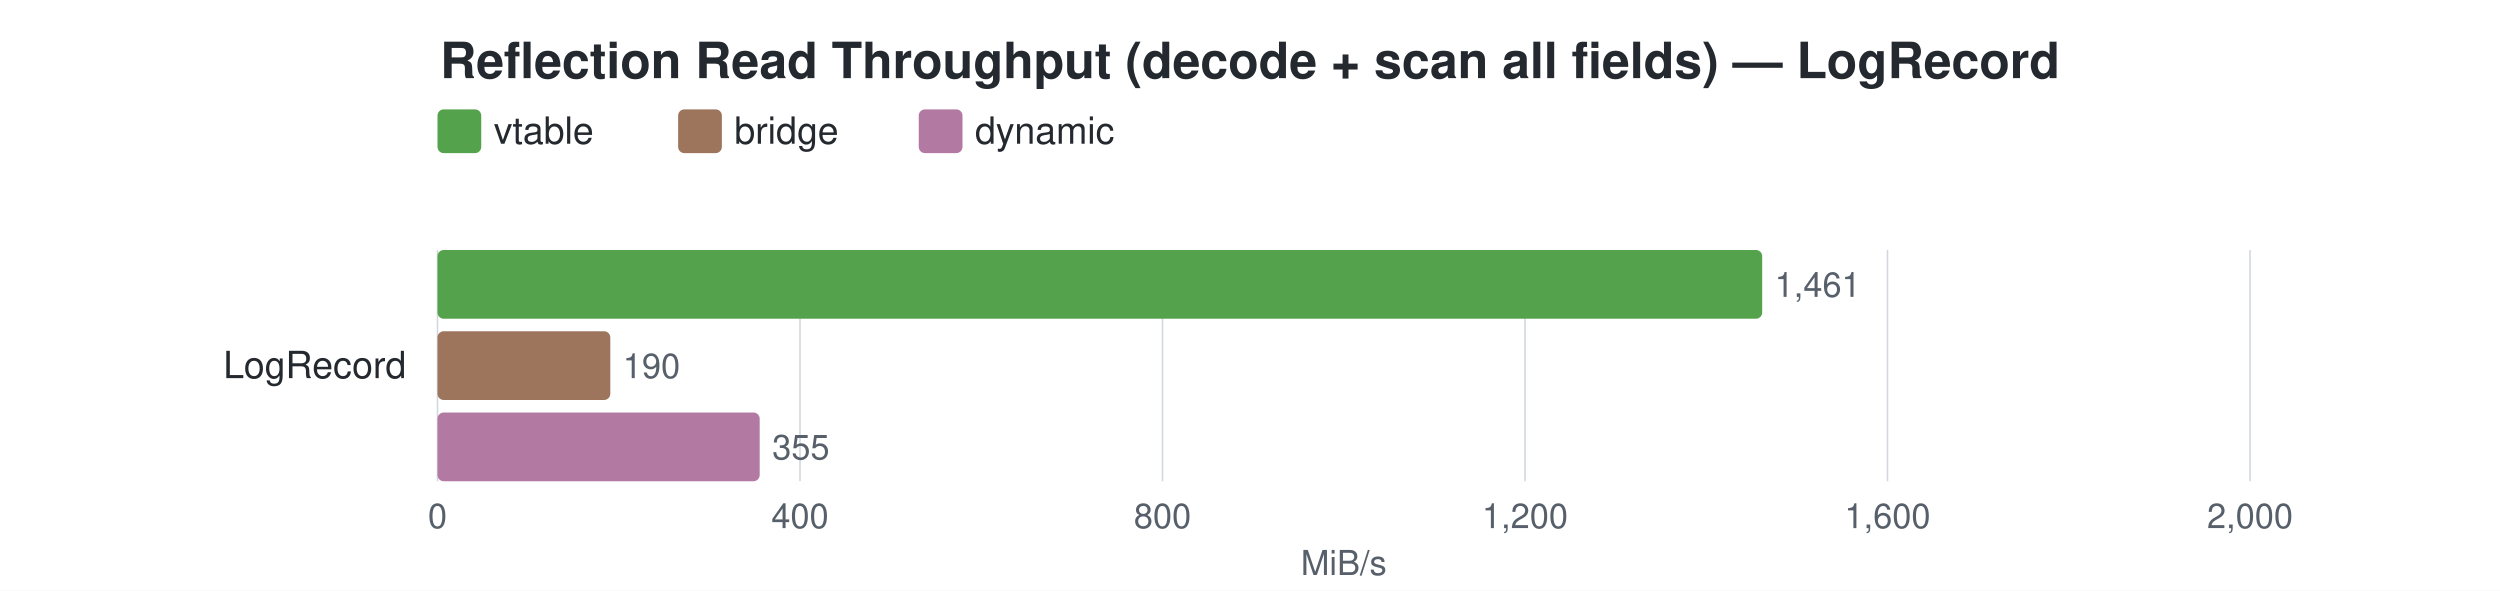
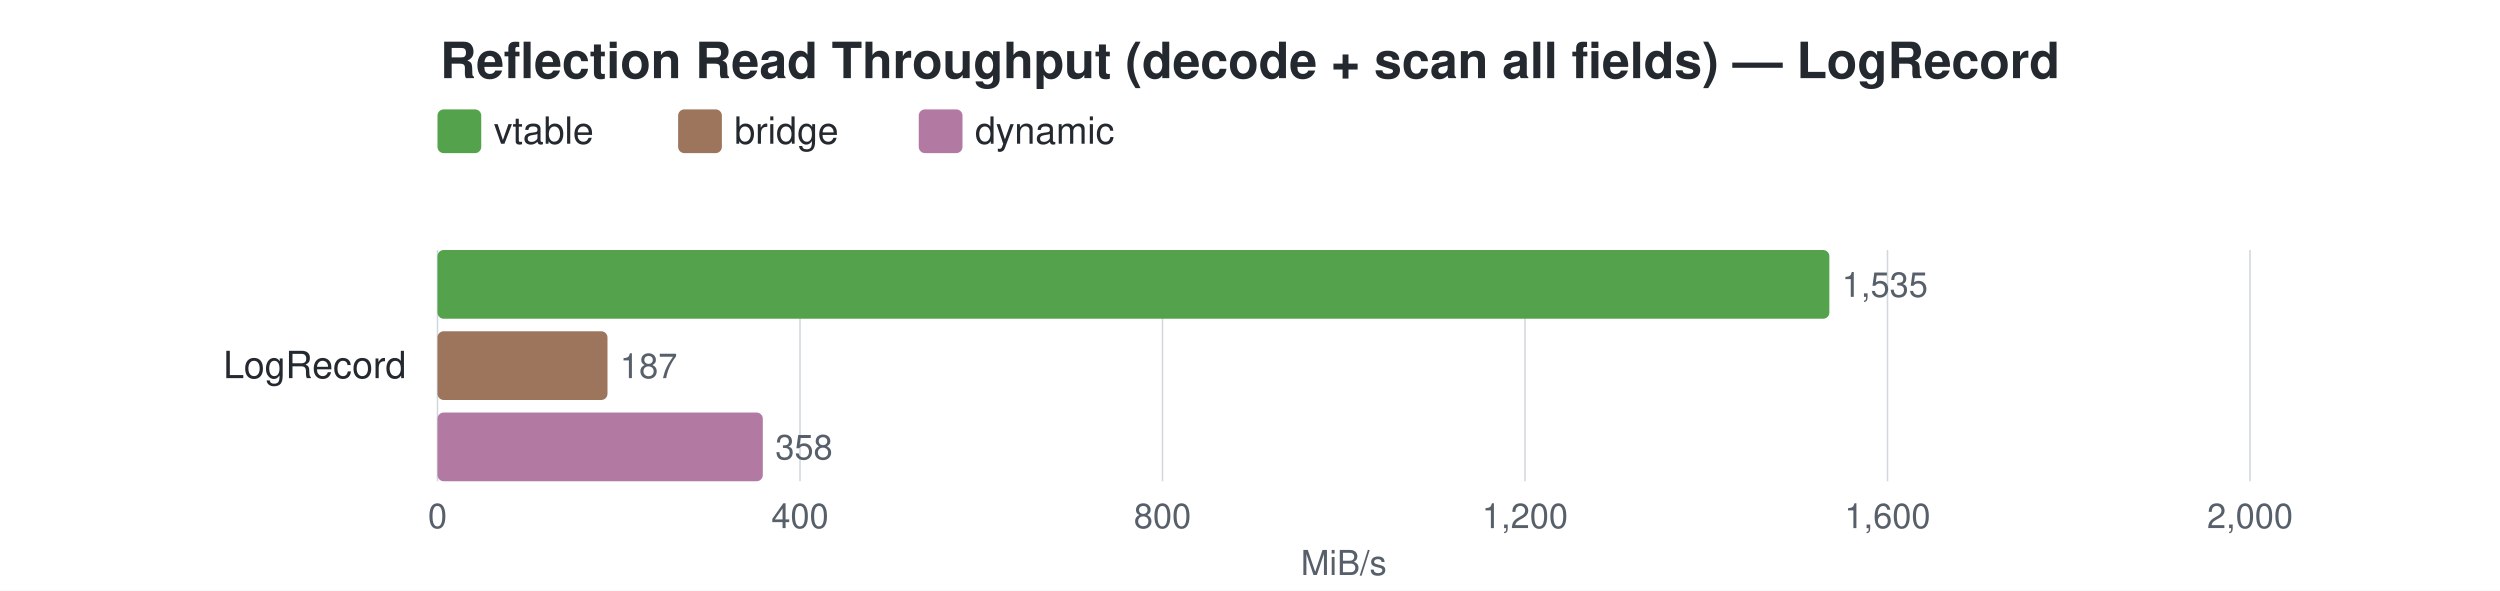
<svg xmlns="http://www.w3.org/2000/svg" width="800" height="189" viewBox="0 0 800 189">
  <style>
    text { font-family: -apple-system, BlinkMacSystemFont, "Segoe UI", Helvetica, Arial, sans-serif; }
    .title { font-size: 16px; font-weight: 600; fill: #24292f; }
    .label { font-size: 12px; fill: #24292f; }
    .value { font-size: 11px; fill: #57606a; }
    .axis-label { font-size: 11px; fill: #57606a; }
    .legend-text { font-size: 12px; fill: #24292f; }
    .grid { stroke: #d0d7de; stroke-width: 0.5; }
  </style>
  <rect width="100%" height="100%" fill="white" />
  <text x="400.0" y="25" text-anchor="middle" class="title">Reflection Read Throughput (decode + scan all fields) — LogRecord</text>
  <rect x="140" y="35" width="14" height="14" rx="2" fill="#54A24B" />
  <text x="158" y="46" class="legend-text">vtable</text>
  <rect x="217.0" y="35" width="14" height="14" rx="2" fill="#9D755D" />
  <text x="235.0" y="46" class="legend-text">bridge</text>
  <rect x="294.0" y="35" width="14" height="14" rx="2" fill="#B279A2" />
  <text x="312.0" y="46" class="legend-text">dynamic</text>
  <line x1="140.0" y1="80" x2="140.0" y2="154" class="grid" />
  <text x="140.0" y="169" text-anchor="middle" class="axis-label">0</text>
  <line x1="256.0" y1="80" x2="256.0" y2="154" class="grid" />
  <text x="256.0" y="169" text-anchor="middle" class="axis-label">400</text>
  <line x1="372.0" y1="80" x2="372.0" y2="154" class="grid" />
  <text x="372.0" y="169" text-anchor="middle" class="axis-label">800</text>
  <line x1="488.0" y1="80" x2="488.0" y2="154" class="grid" />
  <text x="488.0" y="169" text-anchor="middle" class="axis-label">1,200</text>
  <line x1="604.0" y1="80" x2="604.0" y2="154" class="grid" />
  <text x="604.0" y="169" text-anchor="middle" class="axis-label">1,600</text>
  <line x1="720.0" y1="80" x2="720.0" y2="154" class="grid" />
  <text x="720.0" y="169" text-anchor="middle" class="axis-label">2,000</text>
  <text x="430.0" y="184" text-anchor="middle" class="axis-label">MiB/s</text>
  <text x="130" y="121.0" text-anchor="end" class="label">LogRecord</text>
-   <rect x="140" y="80.0" width="423.9" height="22" rx="2" fill="#54A24B" />
-   <text x="567.9" y="95.0" class="value">1,461</text>
-   <rect x="140" y="106.0" width="55.3" height="22" rx="2" fill="#9D755D" />
-   <text x="199.3" y="121.0" class="value">190</text>
-   <rect x="140" y="132.0" width="103.1" height="22" rx="2" fill="#B279A2" />
-   <text x="247.1" y="147.0" class="value">355</text>
+   <rect x="140" y="80.0" width="445.4" height="22" rx="2" fill="#54A24B" />
+   <text x="589.4" y="95.0" class="value">1,535</text>
+   <rect x="140" y="106.0" width="54.4" height="22" rx="2" fill="#9D755D" />
+   <text x="198.4" y="121.0" class="value">187</text>
+   <rect x="140" y="132.0" width="104.1" height="22" rx="2" fill="#B279A2" />
+   <text x="248.1" y="147.0" class="value">358</text>
</svg>
